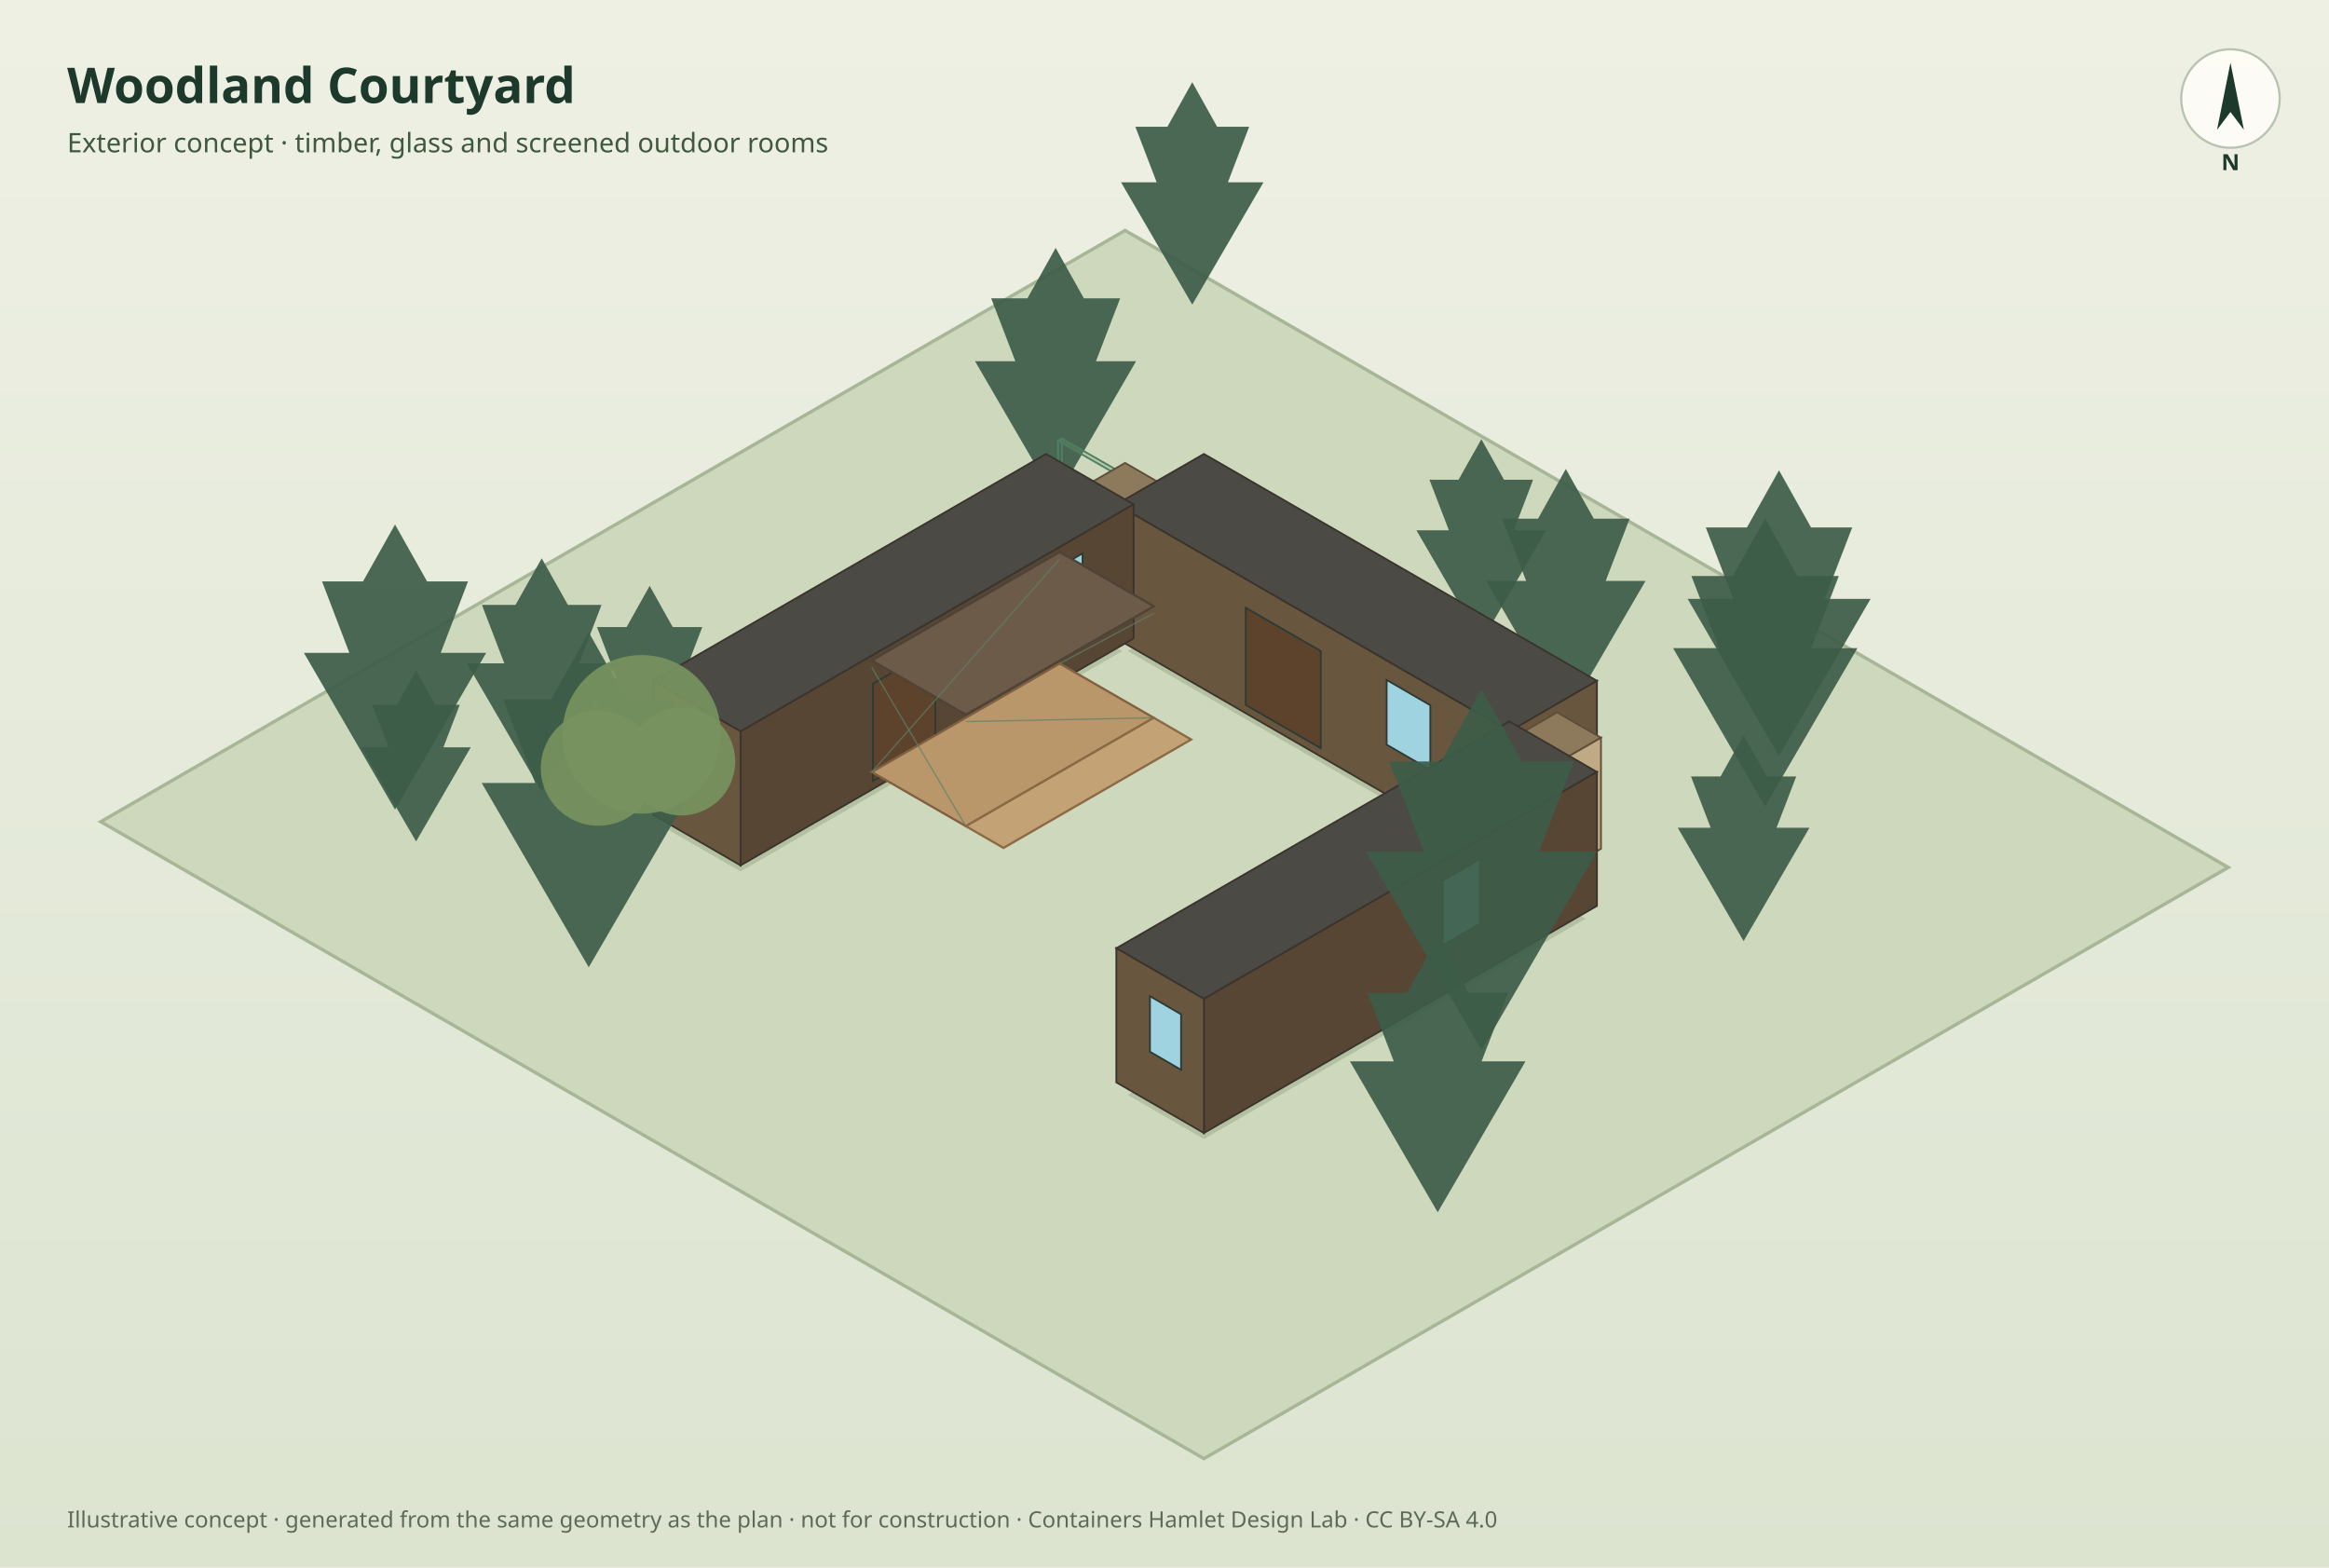
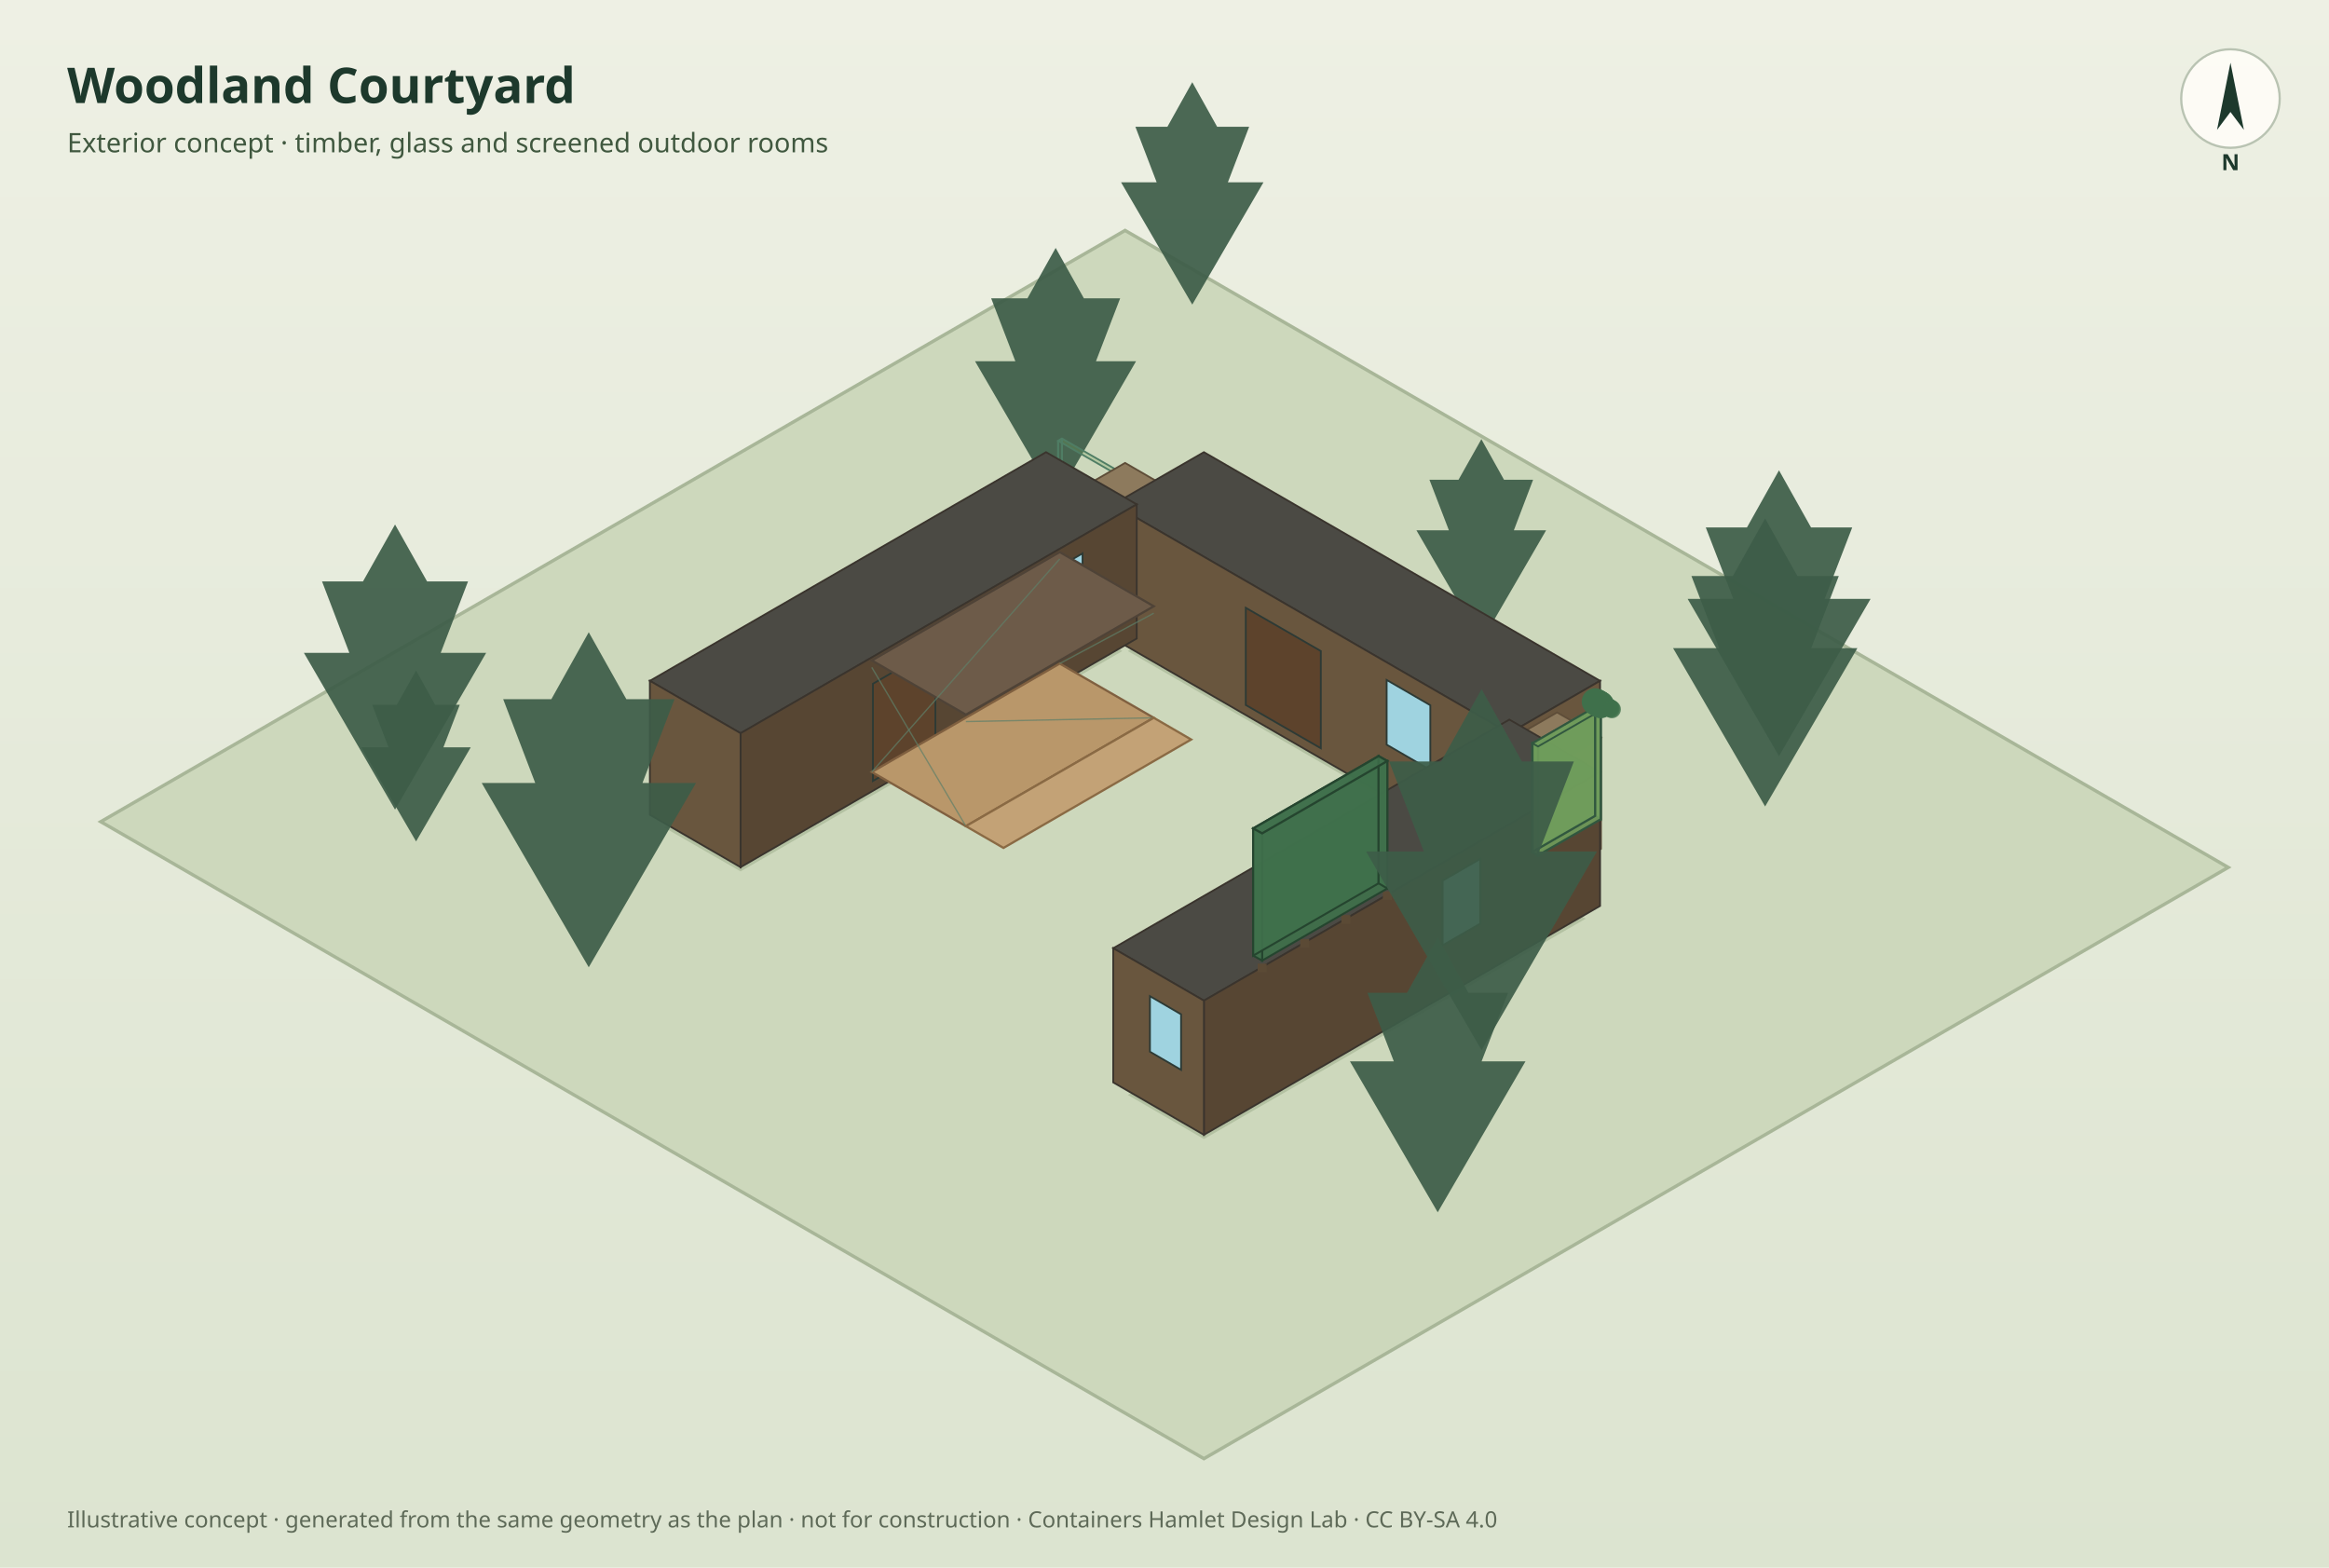
<svg xmlns="http://www.w3.org/2000/svg" viewBox="0 0 1040 700" role="img" aria-labelledby="concept-woodland-courtyard-exterior-t concept-woodland-courtyard-exterior-d">
  <defs>
    <linearGradient id="concept-woodland-courtyard-exterior-sky" x1="0" y1="0" x2="0" y2="1">
      <stop offset="0" stop-color="#eef0e4" />
      <stop offset="1" stop-color="#dce4d0" />
    </linearGradient>
  </defs>
  <rect width="1040" height="700" fill="url(#concept-woodland-courtyard-exterior-sky)" />
  <path d="M502.4 102.9L995 387.3L537.6 651.3L45 366.9Z" fill="#cdd8bc" stroke="#a8b698" stroke-width="1.5" />
  <g fill="#3d5d48" fill-opacity="0.92">
    <path d="M788.2 360.1L829.4 289.4L808.8 289.4L821.1 257.2L802.6 257.2L788.2 231.5L773.8 257.2L755.3 257.2L767.7 289.4L747.1 289.4Z" />
  </g>
  <g fill="#3d5d48" fill-opacity="0.92">
    <path d="M661.5 286.6L690.4 236.8L676 236.8L684.6 214.2L671.6 214.2L661.5 196.1L651.3 214.2L638.3 214.2L647 236.8L632.5 236.8Z" />
  </g>
  <g fill="#3d5d48" fill-opacity="0.92">
    <path d="M794.4 337.6L835.3 267.4L814.8 267.4L827.1 235.5L808.7 235.5L794.4 210L780.1 235.5L761.7 235.5L774 267.4L753.6 267.4Z" />
  </g>
  <g fill="#3d5d48" fill-opacity="0.92">
    <path d="M532.4 136L564.2 81.4L548.3 81.4L557.8 56.6L543.5 56.6L532.4 36.7L521.3 56.6L507 56.6L516.5 81.4L500.6 81.4Z" />
  </g>
  <g fill="#3d5d48" fill-opacity="0.92">
    <path d="M471.4 223.1L507.3 161.3L489.4 161.3L500.2 133.2L484 133.2L471.4 110.7L458.8 133.2L442.6 133.2L453.4 161.3L435.4 161.3Z" />
  </g>
  <g fill="#3d5d48" fill-opacity="0.92">
    <path d="M176.4 361.5L217.1 291.5L196.8 291.5L209 259.6L190.7 259.6L176.4 234.2L162.1 259.6L143.8 259.6L156 291.5L135.7 291.5Z" />
  </g>
-   <g fill="#3d5d48" fill-opacity="0.92">
-     <path d="M290.1 353.4L319.4 302.9L304.8 302.9L313.6 280L300.4 280L290.1 261.6L279.8 280L266.6 280L275.4 302.9L260.7 302.9Z" />
-   </g>
-   <g fill="#3d5d48" fill-opacity="0.92">
-     <path d="M241.9 353.5L275.2 296.2L258.6 296.2L268.6 270.1L253.6 270.1L241.9 249.3L230.2 270.1L215.2 270.1L225.2 296.2L208.5 296.2Z" />
-   </g>
-   <g fill="#3d5d48" fill-opacity="0.92">
-     <path d="M699.2 320.5L734.8 259.4L717 259.4L727.7 231.6L711.7 231.6L699.2 209.4L686.8 231.6L670.8 231.6L681.5 259.4L663.7 259.4Z" />
-   </g>
  <path d="M502.2 271.9 500.5 272.8 472.5 256.7 474.2 255.7Z" fill="#9ab886" fill-opacity="0.3" stroke="#4f7d64" stroke-width="0.8" />
  <path d="M502.2 211.9 500.5 212.9 472.5 196.8 474.2 195.8Z" fill="#6f9d5b" fill-opacity="0.28" stroke="#4f7d64" stroke-width="0.8" />
  <path d="M502.2 271.9L502.2 211.9" stroke="#4f7d64" stroke-width="0.9" />
  <path d="M500.5 272.8L500.5 212.9" stroke="#4f7d64" stroke-width="0.9" />
  <path d="M472.5 256.7L472.5 196.8" stroke="#4f7d64" stroke-width="0.9" />
  <path d="M474.2 255.7L474.2 195.8" stroke="#4f7d64" stroke-width="0.9" />
  <path d="M502.4 206.7 521.9 218 502.4 229.3 482.8 218Z" fill="#8d7a5d" stroke="#5e4d38" stroke-width="0.8" />
  <path d="M482.8 267.6 502.4 278.9 502.4 229.3 482.8 218Z" fill="#c0aa86" stroke="#5e4d38" stroke-width="0.8" />
  <path d="M521.9 267.6 502.4 278.9 502.4 229.3 521.9 218Z" fill="#c0aa86" stroke="#5e4d38" stroke-width="0.8" />
  <path d="M537.6 271.1 708.1 369.5 674 389.1 503.6 290.7Z" fill="#9eae8d" fill-opacity="0.55" />
-   <path d="M537.6 202.7 713.1 304 674 326.6 498.5 225.2Z" fill="#4b4a44" stroke="#3a342d" stroke-width="0.8" />
-   <path d="M498.5 285.1 674 386.4 674 326.6 498.5 225.2Z" fill="#69563e" stroke="#3a342d" stroke-width="0.8" />
-   <path d="M713.1 363.8 674 386.4 674 326.6 713.1 304Z" fill="#69563e" stroke="#3a342d" stroke-width="0.8" />
+   <path d="M537.6 201.9 714.5 304 674 327.4 497.1 225.2Z" fill="#4b4a44" stroke="#3a342d" stroke-width="0.8" />
+   <path d="M497.1 285.1 674 387.2 674 327.4 497.1 225.2Z" fill="#69563e" stroke="#3a342d" stroke-width="0.8" />
+   <path d="M714.5 363.8 674 387.2 674 327.4 714.5 304Z" fill="#69563e" stroke="#3a342d" stroke-width="0.8" />
  <path d="M556.3 314.8 589.8 334.1 589.8 290.7 556.3 271.4Z" fill="#5d432c" stroke="#2d3a35" stroke-width="0.8" />
  <path d="M619.2 332.5 638.7 343.8 638.7 314.9 619.2 303.6Z" fill="#9fd3e0" stroke="#2d3a35" stroke-width="0.8" />
  <path d="M701.5 348.3 687.5 356.3 687.5 331.5 701.5 323.5Z" fill="#9fd3e0" stroke="#2d3a35" stroke-width="0.8" />
  <path d="M501.2 290.7 330.7 389.1 296.6 369.5 467.1 271.1Z" fill="#9eae8d" fill-opacity="0.55" />
-   <path d="M506.2 225.2 330.7 326.6 291.6 304 467.1 202.7Z" fill="#4b4a44" stroke="#3a342d" stroke-width="0.8" />
-   <path d="M506.2 285.1 330.7 386.4 330.7 326.6 506.2 225.2Z" fill="#574633" stroke="#3a342d" stroke-width="0.8" />
-   <path d="M330.7 386.4 291.6 363.8 291.6 304 330.7 326.6Z" fill="#69563e" stroke="#3a342d" stroke-width="0.8" />
+   <path d="M507.6 225.2 330.7 327.4 290.2 304 467.1 201.9Z" fill="#4b4a44" stroke="#3a342d" stroke-width="0.8" />
+   <path d="M507.6 285.1 330.7 387.2 330.7 327.4 507.6 225.2Z" fill="#574633" stroke="#3a342d" stroke-width="0.8" />
+   <path d="M330.7 387.2 290.2 363.8 290.2 304 330.7 327.4Z" fill="#69563e" stroke="#3a342d" stroke-width="0.8" />
  <path d="M483.4 276 463.8 287.3 463.8 258.4 483.4 247.1Z" fill="#9fd3e0" stroke="#2d3a35" stroke-width="0.8" />
  <path d="M417.7 332.5 389.8 348.7 389.8 305.3 417.7 289.1Z" fill="#5d432c" stroke="#2d3a35" stroke-width="0.8" />
  <path d="M515.2 320.5 431.3 368.9 389.3 344.7 473.2 296.3Z" fill="#b9976a" stroke="#806040" stroke-width="1" />
  <path d="M515.2 270.7 431.3 319.1 389.3 294.9 473.2 246.5Z" fill="#6d5b49" stroke="#4f4337" stroke-width="1" />
  <path d="M515.2 320.5L431.3 322.2" stroke="#5e8069" stroke-width="0.6" stroke-opacity="0.7" />
  <path d="M431.3 368.9L389.3 298" stroke="#5e8069" stroke-width="0.6" stroke-opacity="0.7" />
  <path d="M389.3 344.7L473.2 249.6" stroke="#5e8069" stroke-width="0.6" stroke-opacity="0.7" />
  <path d="M473.2 296.3L515.2 273.8" stroke="#5e8069" stroke-width="0.6" stroke-opacity="0.7" />
  <path d="M531.9 330.2 448.1 378.6 431.3 368.9 515.2 320.5Z" fill="#c3a276" stroke="#8a6a44" stroke-width="1" />
  <path d="M695.3 318.1 714.9 329.4 695.3 340.7 675.7 329.4Z" fill="#8d7a5d" stroke="#5e4d38" stroke-width="0.8" />
  <path d="M675.7 379 695.3 390.3 695.3 340.7 675.7 329.4Z" fill="#c0aa86" stroke="#5e4d38" stroke-width="0.8" />
  <path d="M714.9 379 695.3 390.3 695.3 340.7 714.9 329.4Z" fill="#c0aa86" stroke="#5e4d38" stroke-width="0.8" />
  <path d="M708.1 410.2 537.6 508.6 503.6 488.9 674 390.5Z" fill="#9eae8d" fill-opacity="0.55" />
-   <path d="M713.1 344.7 537.6 446 498.5 423.4 674 322.1Z" fill="#4b4a44" stroke="#3a342d" stroke-width="0.8" />
-   <path d="M713.1 404.5 537.6 505.9 537.6 446 713.1 344.7Z" fill="#574633" stroke="#3a342d" stroke-width="0.8" />
-   <path d="M537.6 505.9 498.5 483.3 498.5 423.4 537.6 446Z" fill="#69563e" stroke="#3a342d" stroke-width="0.8" />
+   <path d="M714.5 344.7 537.6 446.8 497.1 423.4 674 321.3Z" fill="#4b4a44" stroke="#3a342d" stroke-width="0.8" />
+   <path d="M714.5 404.5 537.6 506.7 537.6 446.8 714.5 344.7Z" fill="#574633" stroke="#3a342d" stroke-width="0.8" />
+   <path d="M537.6 506.7 497.1 483.3 497.1 423.4 537.6 446.8Z" fill="#69563e" stroke="#3a342d" stroke-width="0.8" />
  <path d="M661 412.4 644.2 422.1 644.2 393.2 661 383.5Z" fill="#9fd3e0" stroke="#2d3a35" stroke-width="0.8" />
  <path d="M527.4 477.7 513.5 469.6 513.5 444.8 527.4 452.9Z" fill="#9fd3e0" stroke="#2d3a35" stroke-width="0.8" />
+   <path d="M712.3 364.3 714.8 365.8 714.8 317.2 712.3 315.7Z" fill="#6f9d5b" fill-opacity="0.9" stroke="#31573f" stroke-width="1" />
+   <path d="M714.8 365.8 686.8 381.9 686.8 333.3 714.8 317.2Z" fill="#6f9d5b" fill-opacity="0.9" stroke="#31573f" stroke-width="1" />
+   <path d="M686.8 381.9 684.3 380.4 684.3 331.9 686.8 333.3Z" fill="#6f9d5b" fill-opacity="0.9" stroke="#31573f" stroke-width="1" />
+   <path d="M684.3 380.4 712.3 364.3 712.3 315.7 684.3 331.9Z" fill="#6f9d5b" fill-opacity="0.9" stroke="#31573f" stroke-width="1" />
+   <path d="M712.3 315.7 714.8 317.2 686.8 333.3 684.3 331.9Z" fill="#6f9d5b" fill-opacity="0.65" stroke="#31573f" stroke-width="0.8" />
+   <circle cx="712.3" cy="313.3" r="6" fill="#3f704b" />
+   <circle cx="717.3" cy="315.3" r="4" fill="#3f704b" opacity="0.8" />
+   <circle cx="712.8" cy="313.6" r="6" fill="#3f704b" />
+   <circle cx="717.8" cy="315.6" r="4" fill="#3f704b" opacity="0.8" />
+   <circle cx="713.3" cy="313.8" r="6" fill="#3f704b" />
+   <circle cx="718.3" cy="315.8" r="4" fill="#3f704b" opacity="0.8" />
+   <circle cx="713.8" cy="314.1" r="6" fill="#3f704b" />
+   <circle cx="718.8" cy="316.1" r="4" fill="#3f704b" opacity="0.8" />
+   <circle cx="714.3" cy="314.4" r="6" fill="#3f704b" />
+   <circle cx="719.3" cy="316.4" r="4" fill="#3f704b" opacity="0.8" />
+   <circle cx="714.8" cy="314.7" r="6" fill="#3f704b" />
+   <circle cx="719.8" cy="316.7" r="4" fill="#3f704b" opacity="0.8" />
+   <line x1="619.5" y1="401.8" x2="619.5" y2="398" stroke="#5b4a35" stroke-width="4" />
+   <line x1="601" y1="412.5" x2="601" y2="408.6" stroke="#5b4a35" stroke-width="4" />
+   <line x1="582.6" y1="423.1" x2="582.6" y2="419.3" stroke="#5b4a35" stroke-width="4" />
+   <line x1="563.6" y1="434.1" x2="563.6" y2="430.3" stroke="#5b4a35" stroke-width="4" />
+   <path d="M619.5 396.7 563.6 428.9 563.6 372.1 619.5 339.8Z" fill="#3f704b" fill-opacity="0.92" stroke="#25452f" stroke-width="0.9" />
+   <path d="M563.6 428.9 559.6 426.7 559.6 369.9 563.6 372.1Z" fill="#3f704b" fill-opacity="0.92" stroke="#25452f" stroke-width="0.9" />
+   <path d="M559.6 426.7 615.6 394.4 615.6 337.6 559.6 369.9Z" fill="#3f704b" fill-opacity="0.92" stroke="#25452f" stroke-width="0.9" />
+   <path d="M615.6 394.4 619.5 396.7 619.5 339.8 615.6 337.6Z" fill="#3f704b" fill-opacity="0.92" stroke="#25452f" stroke-width="0.9" />
+   <path d="M619.5 339.8 563.6 372.1 559.6 369.9 615.6 337.6Z" fill="#3f704b" fill-opacity="0.8" stroke="#25452f" stroke-width="1" />
  <g fill="#3d5d48" fill-opacity="0.92">
    <path d="M642 541.3L681.2 473.9L661.6 473.9L673.4 443.3L655.7 443.3L642 418.7L628.3 443.3L610.6 443.3L622.4 473.9L602.8 473.9Z" />
  </g>
  <g fill="#3d5d48" fill-opacity="0.92">
    <path d="M661.6 468.9L713.1 380.2L687.3 380.2L702.8 340L679.6 340L661.6 307.7L643.5 340L620.3 340L635.8 380.2L610 380.2Z" />
  </g>
  <g fill="#3d5d48" fill-opacity="0.92">
    <path d="M185.8 375.7L210.2 333.7L198 333.7L205.3 314.7L194.3 314.7L185.8 299.4L177.2 314.7L166.2 314.7L173.5 333.7L161.3 333.7Z" />
  </g>
  <g fill="#3d5d48" fill-opacity="0.92">
    <path d="M262.9 431.9L310.8 349.6L286.9 349.6L301.2 312.2L279.7 312.2L262.9 282.3L246.2 312.2L224.7 312.2L239 349.6L215.1 349.6Z" />
  </g>
-   <g fill="#3d5d48" fill-opacity="0.92">
-     <path d="M778.6 420.2L808 369.6L793.3 369.6L802.1 346.7L788.9 346.7L778.6 328.3L768.3 346.7L755.1 346.7L763.9 369.6L749.2 369.6Z" />
-   </g>
-   <g fill="#78935f" fill-opacity="0.92">
-     <circle cx="286.5" cy="327.9" r="35.4" />
-     <circle cx="267.2" cy="343" r="25.7" />
-     <circle cx="304.2" cy="340" r="24.1" />
-   </g>
  <text x="30" y="46" font-family="system-ui, sans-serif" font-size="22" font-weight="800" fill="#1d392c">Woodland Courtyard</text>
  <text x="30" y="68" font-family="system-ui, sans-serif" font-size="12" fill="#40583f">Exterior concept · timber, glass and screened outdoor rooms</text>
  <g aria-hidden="true">
    <circle cx="996" cy="44" r="22" fill="#fffdf7" fill-opacity="0.9" stroke="#b9c3b2" />
    <path d="M996 28l6 30l-6 -8l-6 8z" fill="#1d392c" />
    <text x="996" y="76" text-anchor="middle" font-size="10" font-weight="700" font-family="system-ui, sans-serif" fill="#1d392c">N</text>
  </g>
  <text x="30" y="682" font-family="system-ui, sans-serif" font-size="10" fill="#5e6a58">Illustrative concept · generated from the same geometry as the plan · not for construction · Containers Hamlet Design Lab · CC BY-SA 4.0</text>
</svg>
